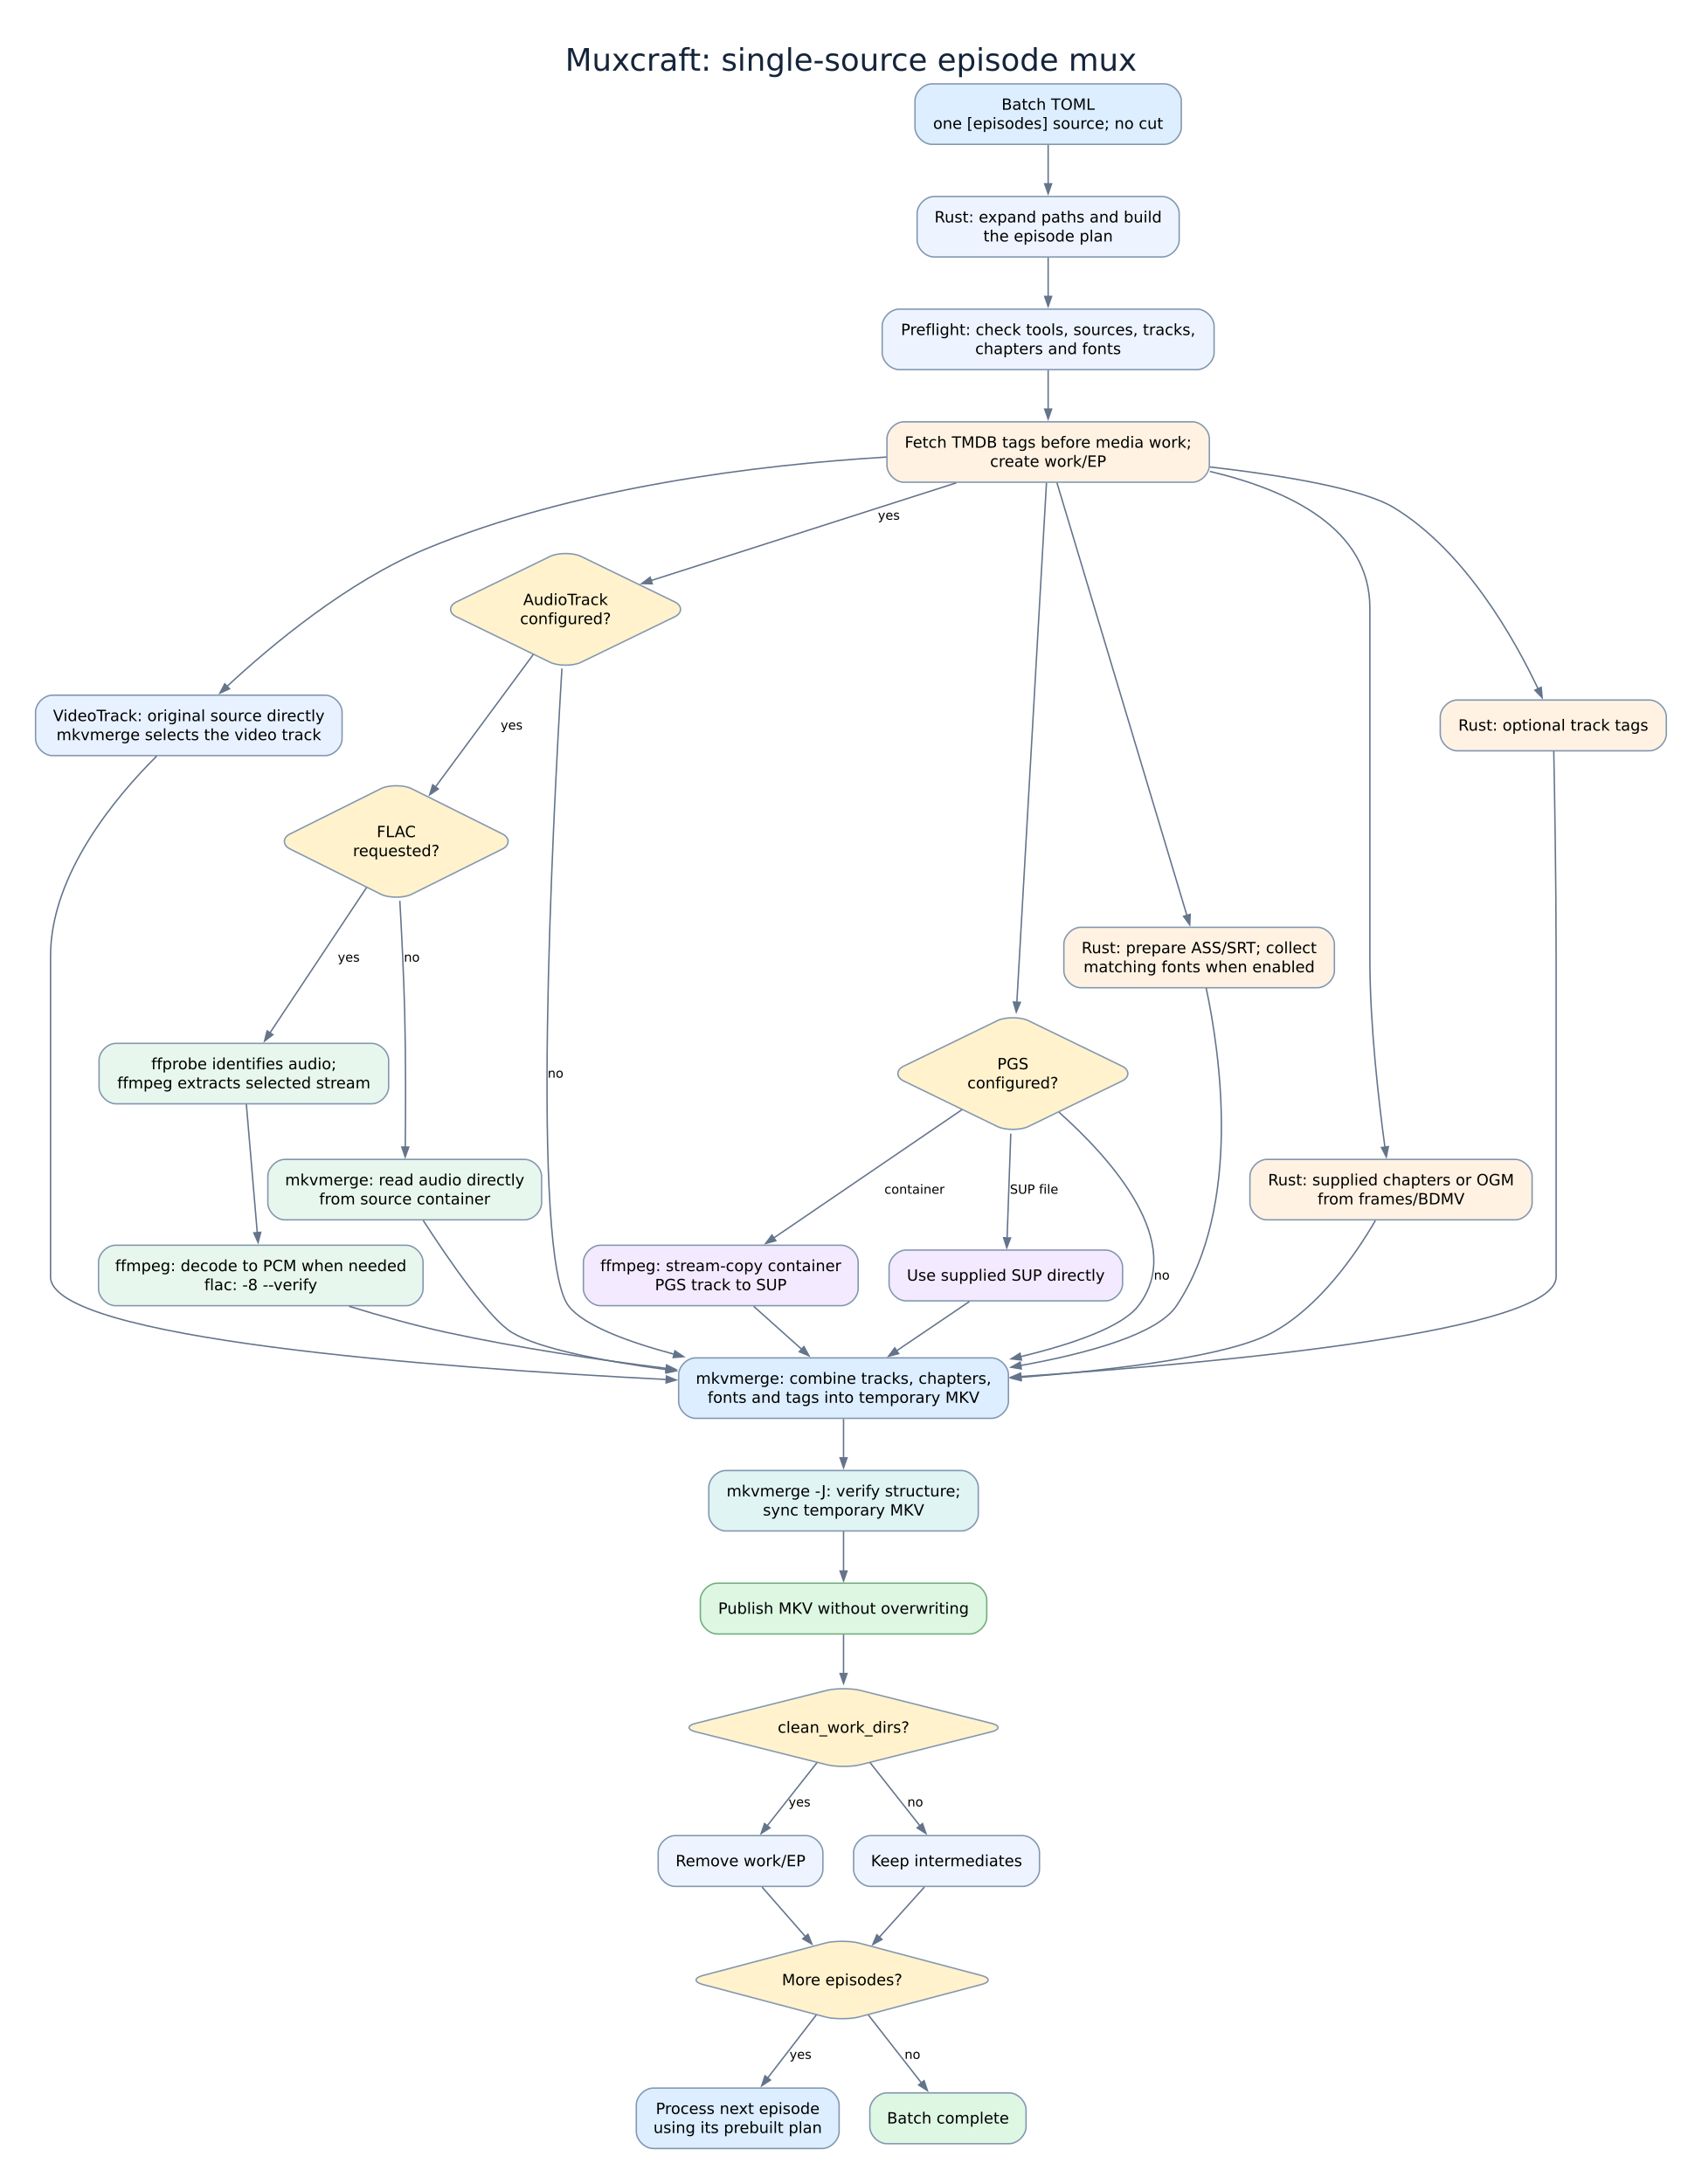
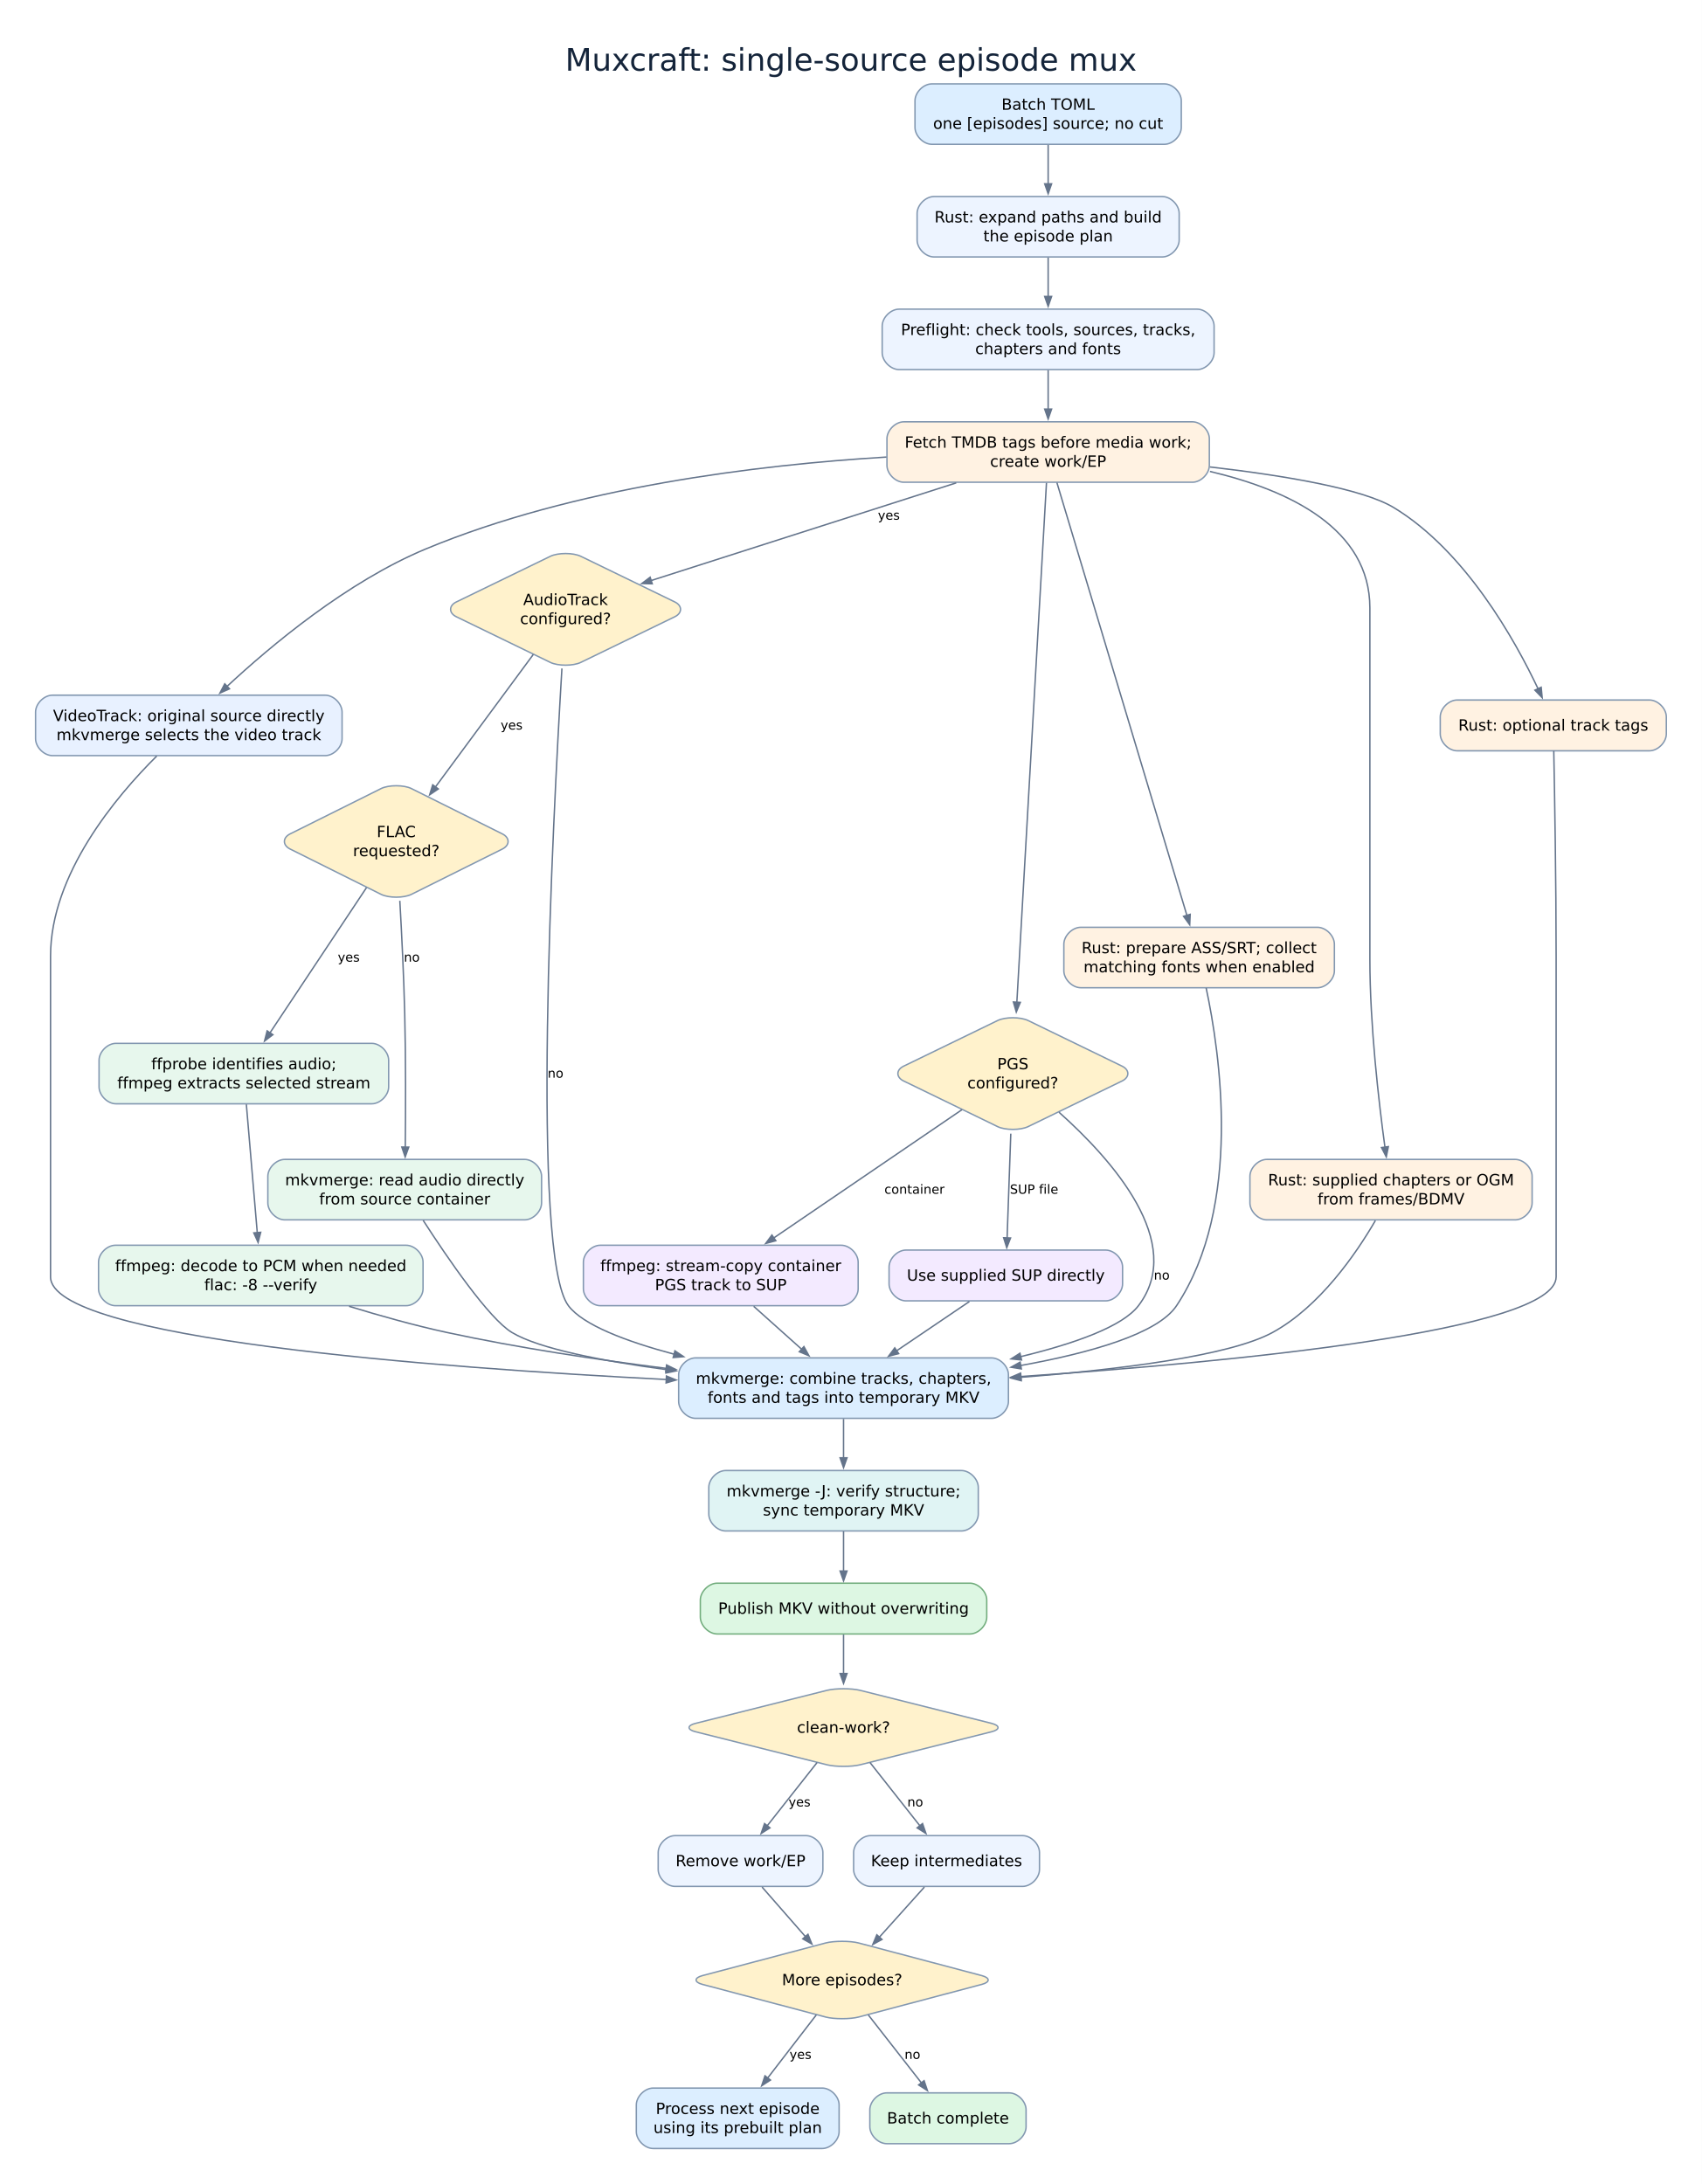
<svg xmlns="http://www.w3.org/2000/svg" width="1206pt" height="1548pt" viewBox="0.00 0.00 1206.00 1548.00">
  <g id="graph0" class="graph" transform="scale(1 1) rotate(0) translate(25.2 1522.84)">
    <polygon fill="white" stroke="none" points="-25.2,25.2 -25.2,-1522.84 1180.93,-1522.84 1180.93,25.2 -25.2,25.2" />
    <text xml:space="preserve" text-anchor="middle" x="577.87" y="-1472.74" font-family="DejaVu Sans" font-size="22.00" fill="#14243a">Muxcraft: single-source episode mux</text>
    <g id="node1" class="node">
      <path fill="#dceeff" stroke="#8297b0" d="M799.98,-1463.39C799.98,-1463.39 635.25,-1463.39 635.25,-1463.39 629.25,-1463.39 623.25,-1457.39 623.25,-1451.39 623.25,-1451.39 623.25,-1432.55 623.25,-1432.55 623.25,-1426.55 629.25,-1420.55 635.25,-1420.55 635.25,-1420.55 799.98,-1420.55 799.98,-1420.55 805.98,-1420.55 811.98,-1426.55 811.98,-1432.55 811.98,-1432.55 811.98,-1451.39 811.98,-1451.39 811.98,-1457.39 805.98,-1463.39 799.98,-1463.39" />
      <text xml:space="preserve" text-anchor="middle" x="717.62" y="-1445.02" font-family="DejaVu Sans" font-size="11.00">Batch TOML</text>
      <text xml:space="preserve" text-anchor="middle" x="717.62" y="-1431.52" font-family="DejaVu Sans" font-size="11.00">one [episodes] source; no cut</text>
    </g>
    <g id="node2" class="node">
      <path fill="#edf4ff" stroke="#8297b0" d="M798.48,-1383.55C798.48,-1383.55 636.75,-1383.55 636.75,-1383.55 630.75,-1383.55 624.75,-1377.55 624.75,-1371.55 624.75,-1371.55 624.75,-1352.71 624.75,-1352.71 624.75,-1346.71 630.75,-1340.71 636.75,-1340.71 636.75,-1340.71 798.48,-1340.71 798.48,-1340.71 804.48,-1340.71 810.48,-1346.71 810.48,-1352.71 810.48,-1352.71 810.48,-1371.55 810.48,-1371.55 810.48,-1377.55 804.48,-1383.55 798.48,-1383.55" />
      <text xml:space="preserve" text-anchor="middle" x="717.62" y="-1365.18" font-family="DejaVu Sans" font-size="11.00">Rust: expand paths and build</text>
      <text xml:space="preserve" text-anchor="middle" x="717.62" y="-1351.68" font-family="DejaVu Sans" font-size="11.00">the episode plan</text>
    </g>
    <g id="edge1" class="edge">
      <path fill="none" stroke="#64748b" d="M717.62,-1420.11C717.62,-1411.65 717.62,-1401.72 717.62,-1392.54" />
      <polygon fill="#64748b" stroke="#64748b" points="720.07,-1392.56 717.62,-1385.56 715.17,-1392.56 720.07,-1392.56" />
    </g>
    <g id="node3" class="node">
      <path fill="#edf4ff" stroke="#8297b0" d="M823.23,-1303.71C823.23,-1303.71 612,-1303.71 612,-1303.71 606,-1303.71 600,-1297.71 600,-1291.71 600,-1291.71 600,-1272.87 600,-1272.87 600,-1266.87 606,-1260.87 612,-1260.87 612,-1260.87 823.23,-1260.87 823.23,-1260.87 829.23,-1260.87 835.23,-1266.87 835.23,-1272.87 835.23,-1272.87 835.23,-1291.71 835.23,-1291.71 835.23,-1297.71 829.23,-1303.71 823.23,-1303.71" />
      <text xml:space="preserve" text-anchor="middle" x="717.62" y="-1285.34" font-family="DejaVu Sans" font-size="11.00">Preflight: check tools, sources, tracks,</text>
      <text xml:space="preserve" text-anchor="middle" x="717.62" y="-1271.84" font-family="DejaVu Sans" font-size="11.00">chapters and fonts</text>
    </g>
    <g id="edge2" class="edge">
      <path fill="none" stroke="#64748b" d="M717.62,-1340.27C717.62,-1331.81 717.62,-1321.88 717.62,-1312.7" />
      <polygon fill="#64748b" stroke="#64748b" points="720.07,-1312.72 717.62,-1305.72 715.17,-1312.72 720.07,-1312.72" />
    </g>
    <g id="node4" class="node">
      <path fill="#fff2e2" stroke="#8297b0" d="M819.86,-1223.87C819.86,-1223.87 615.38,-1223.87 615.38,-1223.87 609.38,-1223.87 603.38,-1217.87 603.38,-1211.87 603.38,-1211.87 603.38,-1193.03 603.38,-1193.03 603.38,-1187.03 609.38,-1181.03 615.38,-1181.03 615.38,-1181.03 819.86,-1181.03 819.86,-1181.03 825.86,-1181.03 831.86,-1187.03 831.86,-1193.03 831.86,-1193.03 831.86,-1211.87 831.86,-1211.87 831.86,-1217.87 825.86,-1223.87 819.86,-1223.87" />
      <text xml:space="preserve" text-anchor="middle" x="717.62" y="-1205.5" font-family="DejaVu Sans" font-size="11.00">Fetch TMDB tags before media work;</text>
      <text xml:space="preserve" text-anchor="middle" x="717.62" y="-1192" font-family="DejaVu Sans" font-size="11.00">create work/EP</text>
    </g>
    <g id="edge3" class="edge">
      <path fill="none" stroke="#64748b" d="M717.62,-1260.43C717.62,-1251.97 717.62,-1242.04 717.62,-1232.86" />
      <polygon fill="#64748b" stroke="#64748b" points="720.07,-1232.88 717.62,-1225.88 715.17,-1232.88 720.07,-1232.88" />
    </g>
    <g id="node5" class="node">
      <path fill="#e8f1ff" stroke="#8297b0" d="M205.23,-1030.1C205.23,-1030.1 12,-1030.1 12,-1030.1 6,-1030.1 0,-1024.1 0,-1018.1 0,-1018.1 0,-999.26 0,-999.26 0,-993.26 6,-987.26 12,-987.26 12,-987.26 205.23,-987.26 205.23,-987.26 211.23,-987.26 217.23,-993.26 217.23,-999.26 217.23,-999.26 217.23,-1018.1 217.23,-1018.1 217.23,-1024.1 211.23,-1030.1 205.23,-1030.1" />
      <text xml:space="preserve" text-anchor="middle" x="108.62" y="-1011.73" font-family="DejaVu Sans" font-size="11.00">VideoTrack: original source directly</text>
      <text xml:space="preserve" text-anchor="middle" x="108.62" y="-998.23" font-family="DejaVu Sans" font-size="11.00">mkvmerge selects the video track</text>
    </g>
    <g id="edge4" class="edge">
      <path fill="none" stroke="#64748b" d="M603.03,-1198.88C511.55,-1193.34 381.74,-1177.52 276.62,-1133.78 220.9,-1110.6 166.63,-1065.12 135.47,-1036.12" />
      <polygon fill="#64748b" stroke="#64748b" points="137.43,-1034.61 130.66,-1031.59 134.08,-1038.17 137.43,-1034.61" />
    </g>
    <g id="node6" class="node">
      <path fill="#fff2cc" stroke="#8297b0" d="M364.82,-1128.54C364.82,-1128.54 298.18,-1096.18 298.18,-1096.18 292.78,-1093.56 292.78,-1088.32 298.18,-1085.7 298.18,-1085.7 364.82,-1053.34 364.82,-1053.34 370.22,-1050.72 381.01,-1050.72 386.41,-1053.34 386.41,-1053.34 453.05,-1085.7 453.05,-1085.7 458.45,-1088.32 458.45,-1093.56 453.05,-1096.18 453.05,-1096.18 386.41,-1128.54 386.41,-1128.54 381.01,-1131.16 370.22,-1131.16 364.82,-1128.54" />
      <text xml:space="preserve" text-anchor="middle" x="375.62" y="-1093.99" font-family="DejaVu Sans" font-size="11.00">AudioTrack</text>
      <text xml:space="preserve" text-anchor="middle" x="375.62" y="-1080.49" font-family="DejaVu Sans" font-size="11.00">configured?</text>
    </g>
    <g id="edge5" class="edge">
      <path fill="none" stroke="#64748b" d="M652.48,-1180.59C590.16,-1160.64 496.91,-1130.78 436.17,-1111.33" />
      <polygon fill="#64748b" stroke="#64748b" points="437.04,-1109.04 429.63,-1109.24 435.55,-1113.7 437.04,-1109.04" />
      <text xml:space="preserve" text-anchor="middle" x="604.73" y="-1154.48" font-family="DejaVu Sans" font-size="9.00">yes</text>
    </g>
    <g id="node11" class="node">
      <path fill="#fff2cc" stroke="#8297b0" d="M681.82,-799.5C681.82,-799.5 615.18,-767.14 615.18,-767.14 609.78,-764.52 609.78,-759.28 615.18,-756.66 615.18,-756.66 681.82,-724.3 681.82,-724.3 687.22,-721.68 698.01,-721.68 703.41,-724.3 703.41,-724.3 770.05,-756.66 770.05,-756.66 775.45,-759.28 775.45,-764.52 770.05,-767.14 770.05,-767.14 703.41,-799.5 703.41,-799.5 698.01,-802.12 687.22,-802.12 681.82,-799.5" />
      <text xml:space="preserve" text-anchor="middle" x="692.62" y="-764.95" font-family="DejaVu Sans" font-size="11.00">PGS</text>
      <text xml:space="preserve" text-anchor="middle" x="692.62" y="-751.45" font-family="DejaVu Sans" font-size="11.00">configured?</text>
    </g>
    <g id="edge10" class="edge">
      <path fill="none" stroke="#64748b" d="M716.43,-1180.59C712.65,-1114.42 700.88,-907.92 695.43,-812.34" />
      <polygon fill="#64748b" stroke="#64748b" points="697.89,-812.36 695.04,-805.51 693,-812.64 697.89,-812.36" />
    </g>
    <g id="node14" class="node">
      <path fill="#fff2e2" stroke="#8297b0" d="M908.48,-865.58C908.48,-865.58 740.75,-865.58 740.75,-865.58 734.75,-865.58 728.75,-859.58 728.75,-853.58 728.75,-853.58 728.75,-834.74 728.75,-834.74 728.75,-828.74 734.75,-822.74 740.75,-822.74 740.75,-822.74 908.48,-822.74 908.48,-822.74 914.48,-822.74 920.48,-828.74 920.48,-834.74 920.48,-834.74 920.48,-853.58 920.48,-853.58 920.48,-859.58 914.48,-865.58 908.48,-865.58" />
      <text xml:space="preserve" text-anchor="middle" x="824.62" y="-847.21" font-family="DejaVu Sans" font-size="11.00">Rust: prepare ASS/SRT; collect</text>
      <text xml:space="preserve" text-anchor="middle" x="824.62" y="-833.71" font-family="DejaVu Sans" font-size="11.00">matching fonts when enabled</text>
    </g>
    <g id="edge13" class="edge">
      <path fill="none" stroke="#64748b" d="M723.83,-1180.75C742,-1120.24 795.08,-943.52 816,-873.86" />
      <polygon fill="#64748b" stroke="#64748b" points="818.28,-874.77 817.95,-867.36 813.59,-873.36 818.28,-874.77" />
    </g>
    <g id="node15" class="node">
      <path fill="#fff2e2" stroke="#8297b0" d="M1048.61,-701.06C1048.61,-701.06 872.62,-701.06 872.62,-701.06 866.62,-701.06 860.62,-695.06 860.62,-689.06 860.62,-689.06 860.62,-670.22 860.62,-670.22 860.62,-664.22 866.62,-658.22 872.62,-658.22 872.62,-658.22 1048.61,-658.22 1048.61,-658.22 1054.61,-658.22 1060.61,-664.22 1060.61,-670.22 1060.61,-670.22 1060.61,-689.06 1060.61,-689.06 1060.61,-695.06 1054.61,-701.06 1048.61,-701.06" />
      <text xml:space="preserve" text-anchor="middle" x="960.62" y="-682.69" font-family="DejaVu Sans" font-size="11.00">Rust: supplied chapters or OGM</text>
      <text xml:space="preserve" text-anchor="middle" x="960.62" y="-669.19" font-family="DejaVu Sans" font-size="11.00">from frames/BDMV</text>
    </g>
    <g id="edge14" class="edge">
      <path fill="none" stroke="#64748b" d="M832.28,-1188.69C889.06,-1175.31 945.62,-1147.93 945.62,-1091.94 945.62,-1091.94 945.62,-1091.94 945.62,-843.16 945.62,-796.21 951.9,-741.95 956.33,-709.52" />
      <polygon fill="#64748b" stroke="#64748b" points="958.72,-710.13 957.26,-702.86 953.87,-709.46 958.72,-710.13" />
    </g>
    <g id="node16" class="node">
      <path fill="#fff2e2" stroke="#8297b0" d="M1143.73,-1026.68C1143.73,-1026.68 1007.5,-1026.68 1007.5,-1026.68 1001.5,-1026.68 995.5,-1020.68 995.5,-1014.68 995.5,-1014.68 995.5,-1002.68 995.5,-1002.68 995.5,-996.68 1001.5,-990.68 1007.5,-990.68 1007.5,-990.68 1143.73,-990.68 1143.73,-990.68 1149.73,-990.68 1155.73,-996.68 1155.73,-1002.68 1155.73,-1002.68 1155.73,-1014.68 1155.73,-1014.68 1155.73,-1020.68 1149.73,-1026.68 1143.73,-1026.68" />
      <text xml:space="preserve" text-anchor="middle" x="1075.62" y="-1004.98" font-family="DejaVu Sans" font-size="11.00">Rust: optional track tags</text>
    </g>
    <g id="edge15" class="edge">
      <path fill="none" stroke="#64748b" d="M832.23,-1191.87C884.86,-1185.79 940.44,-1176.49 962.62,-1163.03 1013.34,-1132.23 1048.47,-1069.27 1064.95,-1034.37" />
      <polygon fill="#64748b" stroke="#64748b" points="1067.03,-1035.71 1067.73,-1028.33 1062.58,-1033.66 1067.03,-1035.71" />
    </g>
    <g id="node17" class="node">
      <path fill="#dceeff" stroke="#8297b0" d="M677.48,-560.38C677.48,-560.38 467.75,-560.38 467.75,-560.38 461.75,-560.38 455.75,-554.38 455.75,-548.38 455.75,-548.38 455.75,-529.54 455.75,-529.54 455.75,-523.54 461.75,-517.54 467.75,-517.54 467.75,-517.54 677.48,-517.54 677.48,-517.54 683.48,-517.54 689.48,-523.54 689.48,-529.54 689.48,-529.54 689.48,-548.38 689.48,-548.38 689.48,-554.38 683.48,-560.38 677.48,-560.38" />
      <text xml:space="preserve" text-anchor="middle" x="572.62" y="-542.01" font-family="DejaVu Sans" font-size="11.00">mkvmerge: combine tracks, chapters,</text>
      <text xml:space="preserve" text-anchor="middle" x="572.62" y="-528.51" font-family="DejaVu Sans" font-size="11.00">fonts and tags into temporary MKV</text>
    </g>
    <g id="edge16" class="edge">
      <path fill="none" stroke="#64748b" d="M85.89,-986.97C56.94,-958.22 10.62,-903.15 10.62,-845.16 10.62,-845.16 10.62,-845.16 10.62,-617.8 10.62,-574.03 281.55,-553.51 447.19,-545.06" />
      <polygon fill="#64748b" stroke="#64748b" points="447.11,-547.52 453.97,-544.72 446.86,-542.63 447.11,-547.52" />
    </g>
    <g id="node8" class="node">
      <path fill="#fff2cc" stroke="#8297b0" d="M244.87,-963.91C244.87,-963.91 180.38,-931.77 180.38,-931.77 175.01,-929.1 175.01,-923.74 180.38,-921.07 180.38,-921.07 244.87,-888.93 244.87,-888.93 250.24,-886.26 260.99,-886.26 266.36,-888.93 266.36,-888.93 330.85,-921.07 330.85,-921.07 336.22,-923.74 336.22,-929.1 330.85,-931.77 330.85,-931.77 266.36,-963.91 266.36,-963.91 260.99,-966.58 250.24,-966.58 244.87,-963.91" />
      <text xml:space="preserve" text-anchor="middle" x="255.62" y="-929.47" font-family="DejaVu Sans" font-size="11.00">FLAC</text>
      <text xml:space="preserve" text-anchor="middle" x="255.62" y="-915.97" font-family="DejaVu Sans" font-size="11.00">requested?</text>
    </g>
    <g id="edge6" class="edge">
      <path fill="none" stroke="#64748b" d="M352.76,-1058.99C332.99,-1032.22 304.36,-993.43 283.29,-964.91" />
      <polygon fill="#64748b" stroke="#64748b" points="285.41,-963.65 279.28,-959.47 281.47,-966.56 285.41,-963.65" />
      <text xml:space="preserve" text-anchor="middle" x="337.39" y="-1005.75" font-family="DejaVu Sans" font-size="9.00">yes</text>
    </g>
    <g id="edge17" class="edge">
      <path fill="none" stroke="#64748b" d="M373.03,-1049.04C366.35,-937.34 350.84,-633.02 377.62,-597.38 387.92,-583.67 418.51,-572.09 452.5,-563" />
      <polygon fill="#64748b" stroke="#64748b" points="453.11,-565.37 459.27,-561.24 451.88,-560.63 453.11,-565.37" />
      <text xml:space="preserve" text-anchor="middle" x="368.52" y="-758.98" font-family="DejaVu Sans" font-size="9.00">no</text>
    </g>
    <g id="node7" class="node">
      <path fill="#e7f7ed" stroke="#8297b0" d="M238.23,-783.32C238.23,-783.32 57,-783.32 57,-783.32 51,-783.32 45,-777.32 45,-771.32 45,-771.32 45,-752.48 45,-752.48 45,-746.48 51,-740.48 57,-740.48 57,-740.48 238.23,-740.48 238.23,-740.48 244.23,-740.48 250.23,-746.48 250.23,-752.48 250.23,-752.48 250.23,-771.32 250.23,-771.32 250.23,-777.32 244.23,-783.32 238.23,-783.32" />
      <text xml:space="preserve" text-anchor="middle" x="147.62" y="-764.95" font-family="DejaVu Sans" font-size="11.00">ffprobe identifies audio;</text>
      <text xml:space="preserve" text-anchor="middle" x="147.62" y="-751.45" font-family="DejaVu Sans" font-size="11.00">ffmpeg extracts selected stream</text>
    </g>
    <g id="node9" class="node">
      <path fill="#e7f7ed" stroke="#8297b0" d="M262.61,-640.22C262.61,-640.22 56.62,-640.22 56.62,-640.22 50.62,-640.22 44.63,-634.22 44.63,-628.22 44.63,-628.22 44.63,-609.38 44.63,-609.38 44.63,-603.38 50.63,-597.38 56.63,-597.38 56.63,-597.38 262.61,-597.38 262.61,-597.38 268.61,-597.38 274.61,-603.38 274.61,-609.38 274.61,-609.38 274.61,-628.22 274.61,-628.22 274.61,-634.22 268.61,-640.22 262.61,-640.22" />
      <text xml:space="preserve" text-anchor="middle" x="159.62" y="-621.85" font-family="DejaVu Sans" font-size="11.00">ffmpeg: decode to PCM when needed</text>
      <text xml:space="preserve" text-anchor="middle" x="159.62" y="-608.35" font-family="DejaVu Sans" font-size="11.00">flac: -8 --verify</text>
    </g>
    <g id="edge8" class="edge">
      <path fill="none" stroke="#64748b" d="M149.39,-740.08C151.43,-716.01 154.82,-676.22 157.13,-649.05" />
      <polygon fill="#64748b" stroke="#64748b" points="159.56,-649.4 157.71,-642.21 154.67,-648.98 159.56,-649.4" />
    </g>
    <g id="edge7" class="edge">
      <path fill="none" stroke="#64748b" d="M234.54,-893.7C214.62,-863.72 185.03,-819.2 166.03,-790.62" />
      <polygon fill="#64748b" stroke="#64748b" points="168.2,-789.45 162.28,-784.97 164.12,-792.16 168.2,-789.45" />
      <text xml:space="preserve" text-anchor="middle" x="221.96" y="-841.24" font-family="DejaVu Sans" font-size="9.00">yes</text>
    </g>
    <g id="node10" class="node">
      <path fill="#e7f7ed" stroke="#8297b0" d="M346.61,-701.06C346.61,-701.06 176.62,-701.06 176.62,-701.06 170.62,-701.06 164.62,-695.06 164.62,-689.06 164.62,-689.06 164.62,-670.22 164.62,-670.22 164.62,-664.22 170.62,-658.22 176.62,-658.22 176.62,-658.22 346.61,-658.22 346.61,-658.22 352.61,-658.22 358.61,-664.22 358.61,-670.22 358.61,-670.22 358.61,-689.06 358.61,-689.06 358.61,-695.06 352.61,-701.06 346.61,-701.06" />
      <text xml:space="preserve" text-anchor="middle" x="261.62" y="-682.69" font-family="DejaVu Sans" font-size="11.00">mkvmerge: read audio directly</text>
      <text xml:space="preserve" text-anchor="middle" x="261.62" y="-669.19" font-family="DejaVu Sans" font-size="11.00">from source container</text>
    </g>
    <g id="edge9" class="edge">
      <path fill="none" stroke="#64748b" d="M258.16,-884.38C259.48,-861.05 260.96,-831.27 261.62,-804.74 262.42,-772.18 262.28,-734.8 262.02,-709.64" />
      <polygon fill="#64748b" stroke="#64748b" points="264.47,-709.77 261.95,-702.8 259.57,-709.83 264.47,-709.77" />
      <text xml:space="preserve" text-anchor="middle" x="266.66" y="-841.24" font-family="DejaVu Sans" font-size="9.00">no</text>
    </g>
    <g id="edge18" class="edge">
      <path fill="none" stroke="#64748b" d="M222.21,-596.95C243.99,-590.27 268.71,-583.34 291.62,-578.38 342,-567.48 398.17,-559.07 446.97,-552.94" />
      <polygon fill="#64748b" stroke="#64748b" points="447.21,-555.37 453.86,-552.08 446.61,-550.51 447.21,-555.37" />
    </g>
    <g id="edge19" class="edge">
      <path fill="none" stroke="#64748b" d="M274.71,-657.84C291.74,-631.47 321.24,-588.24 337.62,-578.38 356.78,-566.84 401.76,-558.18 447.29,-552.04" />
      <polygon fill="#64748b" stroke="#64748b" points="447.37,-554.5 453.99,-551.16 446.73,-549.65 447.37,-554.5" />
    </g>
    <g id="node12" class="node">
      <path fill="#f3eaff" stroke="#8297b0" d="M570.98,-640.22C570.98,-640.22 400.25,-640.22 400.25,-640.22 394.25,-640.22 388.25,-634.22 388.25,-628.22 388.25,-628.22 388.25,-609.38 388.25,-609.38 388.25,-603.38 394.25,-597.38 400.25,-597.38 400.25,-597.38 570.98,-597.38 570.98,-597.38 576.98,-597.38 582.98,-603.38 582.98,-609.38 582.98,-609.38 582.98,-628.22 582.98,-628.22 582.98,-634.22 576.98,-640.22 570.98,-640.22" />
      <text xml:space="preserve" text-anchor="middle" x="485.62" y="-621.85" font-family="DejaVu Sans" font-size="11.00">ffmpeg: stream-copy container</text>
      <text xml:space="preserve" text-anchor="middle" x="485.62" y="-608.35" font-family="DejaVu Sans" font-size="11.00">PGS track to SUP</text>
    </g>
    <g id="edge11" class="edge">
      <path fill="none" stroke="#64748b" d="M656.56,-736.32C619.16,-710.83 560.94,-671.14 523.04,-645.31" />
      <polygon fill="#64748b" stroke="#64748b" points="524.62,-643.42 517.46,-641.51 521.86,-647.47 524.62,-643.42" />
      <text xml:space="preserve" text-anchor="middle" x="622.88" y="-676.72" font-family="DejaVu Sans" font-size="9.00">container</text>
    </g>
    <g id="node13" class="node">
      <path fill="#f3eaff" stroke="#8297b0" d="M758.36,-636.8C758.36,-636.8 616.88,-636.8 616.88,-636.8 610.88,-636.8 604.88,-630.8 604.88,-624.8 604.88,-624.8 604.88,-612.8 604.88,-612.8 604.88,-606.8 610.88,-600.8 616.88,-600.8 616.88,-600.8 758.36,-600.8 758.36,-600.8 764.36,-600.8 770.36,-606.8 770.36,-612.8 770.36,-612.8 770.36,-624.8 770.36,-624.8 770.36,-630.8 764.36,-636.8 758.36,-636.8" />
      <text xml:space="preserve" text-anchor="middle" x="687.62" y="-615.1" font-family="DejaVu Sans" font-size="11.00">Use supplied SUP directly</text>
    </g>
    <g id="edge12" class="edge">
      <path fill="none" stroke="#64748b" d="M691.14,-719.33C690.29,-695.29 689.25,-665.81 688.52,-645.2" />
      <polygon fill="#64748b" stroke="#64748b" points="690.97,-645.37 688.28,-638.46 686.08,-645.55 690.97,-645.37" />
      <text xml:space="preserve" text-anchor="middle" x="707.66" y="-676.72" font-family="DejaVu Sans" font-size="9.00">SUP file</text>
    </g>
    <g id="edge20" class="edge">
      <path fill="none" stroke="#64748b" d="M725.31,-734.5C762.95,-700.89 815.51,-641.85 781.62,-597.38 770.19,-582.4 735.73,-570.35 698.01,-561.24" />
      <polygon fill="#64748b" stroke="#64748b" points="698.76,-558.9 691.39,-559.68 697.64,-563.67 698.76,-558.9" />
      <text xml:space="preserve" text-anchor="middle" x="798.14" y="-615.88" font-family="DejaVu Sans" font-size="9.00">no</text>
    </g>
    <g id="edge21" class="edge">
      <path fill="none" stroke="#64748b" d="M508.93,-596.94C519.46,-587.52 532.02,-576.28 543.19,-566.28" />
      <polygon fill="#64748b" stroke="#64748b" points="544.53,-568.38 548.11,-561.89 541.26,-564.73 544.53,-568.38" />
    </g>
    <g id="edge22" class="edge">
      <path fill="none" stroke="#64748b" d="M661.81,-600.33C646.49,-589.96 626.81,-576.64 609.83,-565.15" />
      <polygon fill="#64748b" stroke="#64748b" points="611.66,-563.43 604.49,-561.53 608.91,-567.49 611.66,-563.43" />
    </g>
    <g id="edge23" class="edge">
      <path fill="none" stroke="#64748b" d="M829.59,-822.58C839.24,-777.47 855.68,-668.27 808.62,-597.38 795.36,-577.41 747.34,-563.86 698.05,-554.96" />
      <polygon fill="#64748b" stroke="#64748b" points="698.62,-552.57 691.31,-553.77 697.78,-557.39 698.62,-552.57" />
    </g>
    <g id="edge24" class="edge">
      <path fill="none" stroke="#64748b" d="M949.53,-657.72C935.81,-634.12 910.1,-596.66 876.62,-578.38 846.16,-561.76 767.81,-552.1 698.28,-546.63" />
      <polygon fill="#64748b" stroke="#64748b" points="698.52,-544.19 691.36,-546.09 698.15,-549.07 698.52,-544.19" />
    </g>
    <g id="edge25" class="edge">
      <path fill="none" stroke="#64748b" d="M1075.96,-990.6C1076.54,-960.99 1077.62,-898.21 1077.62,-845.16 1077.62,-845.16 1077.62,-845.16 1077.62,-617.8 1077.62,-579.49 847.7,-557.44 698.14,-547.15" />
      <polygon fill="#64748b" stroke="#64748b" points="698.4,-544.71 691.25,-546.68 698.07,-549.6 698.4,-544.71" />
    </g>
    <g id="node18" class="node">
      <path fill="#e0f4f4" stroke="#8297b0" d="M656.11,-480.54C656.11,-480.54 489.12,-480.54 489.12,-480.54 483.12,-480.54 477.12,-474.54 477.12,-468.54 477.12,-468.54 477.12,-449.7 477.12,-449.7 477.12,-443.7 483.12,-437.7 489.12,-437.7 489.12,-437.7 656.11,-437.7 656.11,-437.7 662.11,-437.7 668.11,-443.7 668.11,-449.7 668.11,-449.7 668.11,-468.54 668.11,-468.54 668.11,-474.54 662.11,-480.54 656.11,-480.54" />
      <text xml:space="preserve" text-anchor="middle" x="572.62" y="-462.17" font-family="DejaVu Sans" font-size="11.00">mkvmerge -J: verify structure;</text>
      <text xml:space="preserve" text-anchor="middle" x="572.62" y="-448.67" font-family="DejaVu Sans" font-size="11.00">sync temporary MKV</text>
    </g>
    <g id="edge26" class="edge">
      <path fill="none" stroke="#64748b" d="M572.62,-517.1C572.62,-508.64 572.62,-498.71 572.62,-489.53" />
      <polygon fill="#64748b" stroke="#64748b" points="575.07,-489.55 572.62,-482.55 570.17,-489.55 575.07,-489.55" />
    </g>
    <g id="node19" class="node">
      <path fill="#ddf7e3" stroke="#72ad7d" d="M662.11,-400.7C662.11,-400.7 483.12,-400.7 483.12,-400.7 477.12,-400.7 471.12,-394.7 471.12,-388.7 471.12,-388.7 471.12,-376.7 471.12,-376.7 471.12,-370.7 477.12,-364.7 483.12,-364.7 483.12,-364.7 662.11,-364.7 662.11,-364.7 668.11,-364.7 674.11,-370.7 674.11,-376.7 674.11,-376.7 674.11,-388.7 674.11,-388.7 674.11,-394.7 668.11,-400.7 662.11,-400.7" />
      <text xml:space="preserve" text-anchor="middle" x="572.62" y="-379" font-family="DejaVu Sans" font-size="11.00">Publish MKV without overwriting</text>
    </g>
    <g id="edge27" class="edge">
      <path fill="none" stroke="#64748b" d="M572.62,-437.39C572.62,-428.66 572.62,-418.4 572.62,-409.21" />
      <polygon fill="#64748b" stroke="#64748b" points="575.07,-409.32 572.62,-402.32 570.17,-409.32 575.07,-409.32" />
    </g>
    <g id="node20" class="node">
      <path fill="#fff2cc" stroke="#8297b0" d="M560.98,-324.77C560.98,-324.77 467.52,-301.29 467.52,-301.29 461.7,-299.82 461.7,-296.9 467.52,-295.43 467.52,-295.43 560.98,-271.95 560.98,-271.95 566.8,-270.48 578.43,-270.48 584.25,-271.95 584.25,-271.95 677.71,-295.43 677.71,-295.43 683.53,-296.9 683.53,-299.82 677.71,-301.29 677.71,-301.29 584.25,-324.77 584.25,-324.77 578.43,-326.24 566.8,-326.24 560.98,-324.77" />
-       <text xml:space="preserve" text-anchor="middle" x="572.62" y="-294.66" font-family="DejaVu Sans" font-size="11.00">clean_work_dirs?</text>
+       <text xml:space="preserve" text-anchor="middle" x="572.62" y="-294.66" font-family="DejaVu Sans" font-size="11.00">clean-work?</text>
    </g>
    <g id="edge28" class="edge">
      <path fill="none" stroke="#64748b" d="M572.62,-364.24C572.62,-356.13 572.62,-346.17 572.62,-336.5" />
      <polygon fill="#64748b" stroke="#64748b" points="575.07,-336.65 572.62,-329.65 570.17,-336.65 575.07,-336.65" />
    </g>
    <g id="node21" class="node">
      <path fill="#edf4ff" stroke="#8297b0" d="M545.98,-221.77C545.98,-221.77 453.25,-221.77 453.25,-221.77 447.25,-221.77 441.25,-215.77 441.25,-209.77 441.25,-209.77 441.25,-197.77 441.25,-197.77 441.25,-191.77 447.25,-185.77 453.25,-185.77 453.25,-185.77 545.98,-185.77 545.98,-185.77 551.98,-185.77 557.98,-191.77 557.98,-197.77 557.98,-197.77 557.98,-209.77 557.98,-209.77 557.98,-215.77 551.98,-221.77 545.98,-221.77" />
      <text xml:space="preserve" text-anchor="middle" x="499.62" y="-200.07" font-family="DejaVu Sans" font-size="11.00">Remove work/EP</text>
    </g>
    <g id="edge29" class="edge">
      <path fill="none" stroke="#64748b" d="M553.82,-273.52C542.92,-259.7 529.26,-242.37 518.37,-228.56" />
      <polygon fill="#64748b" stroke="#64748b" points="520.47,-227.27 514.22,-223.29 516.63,-230.3 520.47,-227.27" />
      <text xml:space="preserve" text-anchor="middle" x="541.43" y="-242.47" font-family="DejaVu Sans" font-size="9.00">yes</text>
    </g>
    <g id="node22" class="node">
      <path fill="#edf4ff" stroke="#8297b0" d="M699.48,-221.77C699.48,-221.77 591.75,-221.77 591.75,-221.77 585.75,-221.77 579.75,-215.77 579.75,-209.77 579.75,-209.77 579.75,-197.77 579.75,-197.77 579.75,-191.77 585.75,-185.77 591.75,-185.77 591.75,-185.77 699.48,-185.77 699.48,-185.77 705.48,-185.77 711.48,-191.77 711.48,-197.77 711.48,-197.77 711.48,-209.77 711.48,-209.77 711.48,-215.77 705.48,-221.77 699.48,-221.77" />
      <text xml:space="preserve" text-anchor="middle" x="645.62" y="-200.07" font-family="DejaVu Sans" font-size="11.00">Keep intermediates</text>
    </g>
    <g id="edge30" class="edge">
      <path fill="none" stroke="#64748b" d="M591.41,-273.52C602.31,-259.7 615.97,-242.37 626.86,-228.56" />
      <polygon fill="#64748b" stroke="#64748b" points="628.6,-230.3 631.01,-223.29 624.76,-227.27 628.6,-230.3" />
      <text xml:space="preserve" text-anchor="middle" x="623.43" y="-242.47" font-family="DejaVu Sans" font-size="9.00">no</text>
    </g>
    <g id="node23" class="node">
      <path fill="#fff2cc" stroke="#8297b0" d="M560.02,-145.7C560.02,-145.7 472.48,-122.5 472.48,-122.5 466.68,-120.97 466.68,-117.89 472.48,-116.36 472.48,-116.36 560.02,-93.16 560.02,-93.16 565.82,-91.63 577.41,-91.63 583.21,-93.16 583.21,-93.16 670.75,-116.36 670.75,-116.36 676.55,-117.89 676.55,-120.97 670.75,-122.5 670.75,-122.5 583.21,-145.7 583.21,-145.7 577.41,-147.23 565.82,-147.23 560.02,-145.7" />
      <text xml:space="preserve" text-anchor="middle" x="571.62" y="-115.73" font-family="DejaVu Sans" font-size="11.00">More episodes?</text>
    </g>
    <g id="edge31" class="edge">
      <path fill="none" stroke="#64748b" d="M514.88,-185.31C523.8,-175.11 535.29,-161.97 545.6,-150.19" />
      <polygon fill="#64748b" stroke="#64748b" points="547.42,-151.83 550.18,-144.94 543.73,-148.6 547.42,-151.83" />
    </g>
    <g id="edge32" class="edge">
      <path fill="none" stroke="#64748b" d="M629.92,-185.31C620.6,-174.94 608.54,-161.52 597.81,-149.58" />
      <polygon fill="#64748b" stroke="#64748b" points="599.86,-148.19 593.36,-144.62 596.21,-151.47 599.86,-148.19" />
    </g>
    <g id="node24" class="node">
      <path fill="#dceeff" stroke="#8297b0" d="M557.48,-42.84C557.48,-42.84 437.75,-42.84 437.75,-42.84 431.75,-42.84 425.75,-36.84 425.75,-30.84 425.75,-30.84 425.75,-12 425.75,-12 425.75,-6 431.75,0 437.75,0 437.75,0 557.48,0 557.48,0 563.48,0 569.48,-6 569.48,-12 569.48,-12 569.48,-30.84 569.48,-30.84 569.48,-36.84 563.48,-42.84 557.48,-42.84" />
      <text xml:space="preserve" text-anchor="middle" x="497.62" y="-24.47" font-family="DejaVu Sans" font-size="11.00">Process next episode</text>
      <text xml:space="preserve" text-anchor="middle" x="497.62" y="-10.97" font-family="DejaVu Sans" font-size="11.00">using its prebuilt plan</text>
    </g>
    <g id="edge33" class="edge">
      <path fill="none" stroke="#64748b" d="M553.32,-94.7C542.88,-81.14 529.73,-64.09 518.83,-49.95" />
      <polygon fill="#64748b" stroke="#64748b" points="520.82,-48.52 514.61,-44.47 516.94,-51.51 520.82,-48.52" />
      <text xml:space="preserve" text-anchor="middle" x="542.12" y="-63.54" font-family="DejaVu Sans" font-size="9.00">yes</text>
    </g>
    <g id="node25" class="node">
      <path fill="#ddf7e3" stroke="#8297b0" d="M689.98,-39.42C689.98,-39.42 603.25,-39.42 603.25,-39.42 597.25,-39.42 591.25,-33.42 591.25,-27.42 591.25,-27.42 591.25,-15.42 591.25,-15.42 591.25,-9.42 597.25,-3.42 603.25,-3.42 603.25,-3.42 689.98,-3.42 689.98,-3.42 695.98,-3.42 701.98,-9.42 701.98,-15.42 701.98,-15.42 701.98,-27.42 701.98,-27.42 701.98,-33.42 695.98,-39.42 689.98,-39.42" />
      <text xml:space="preserve" text-anchor="middle" x="646.62" y="-17.72" font-family="DejaVu Sans" font-size="11.00">Batch complete</text>
    </g>
    <g id="edge34" class="edge">
      <path fill="none" stroke="#64748b" d="M590.15,-94.7C601.67,-79.96 616.41,-61.09 627.95,-46.32" />
      <polygon fill="#64748b" stroke="#64748b" points="629.69,-48.07 632.06,-41.05 625.82,-45.05 629.69,-48.07" />
      <text xml:space="preserve" text-anchor="middle" x="621.46" y="-63.54" font-family="DejaVu Sans" font-size="9.00">no</text>
    </g>
  </g>
</svg>
